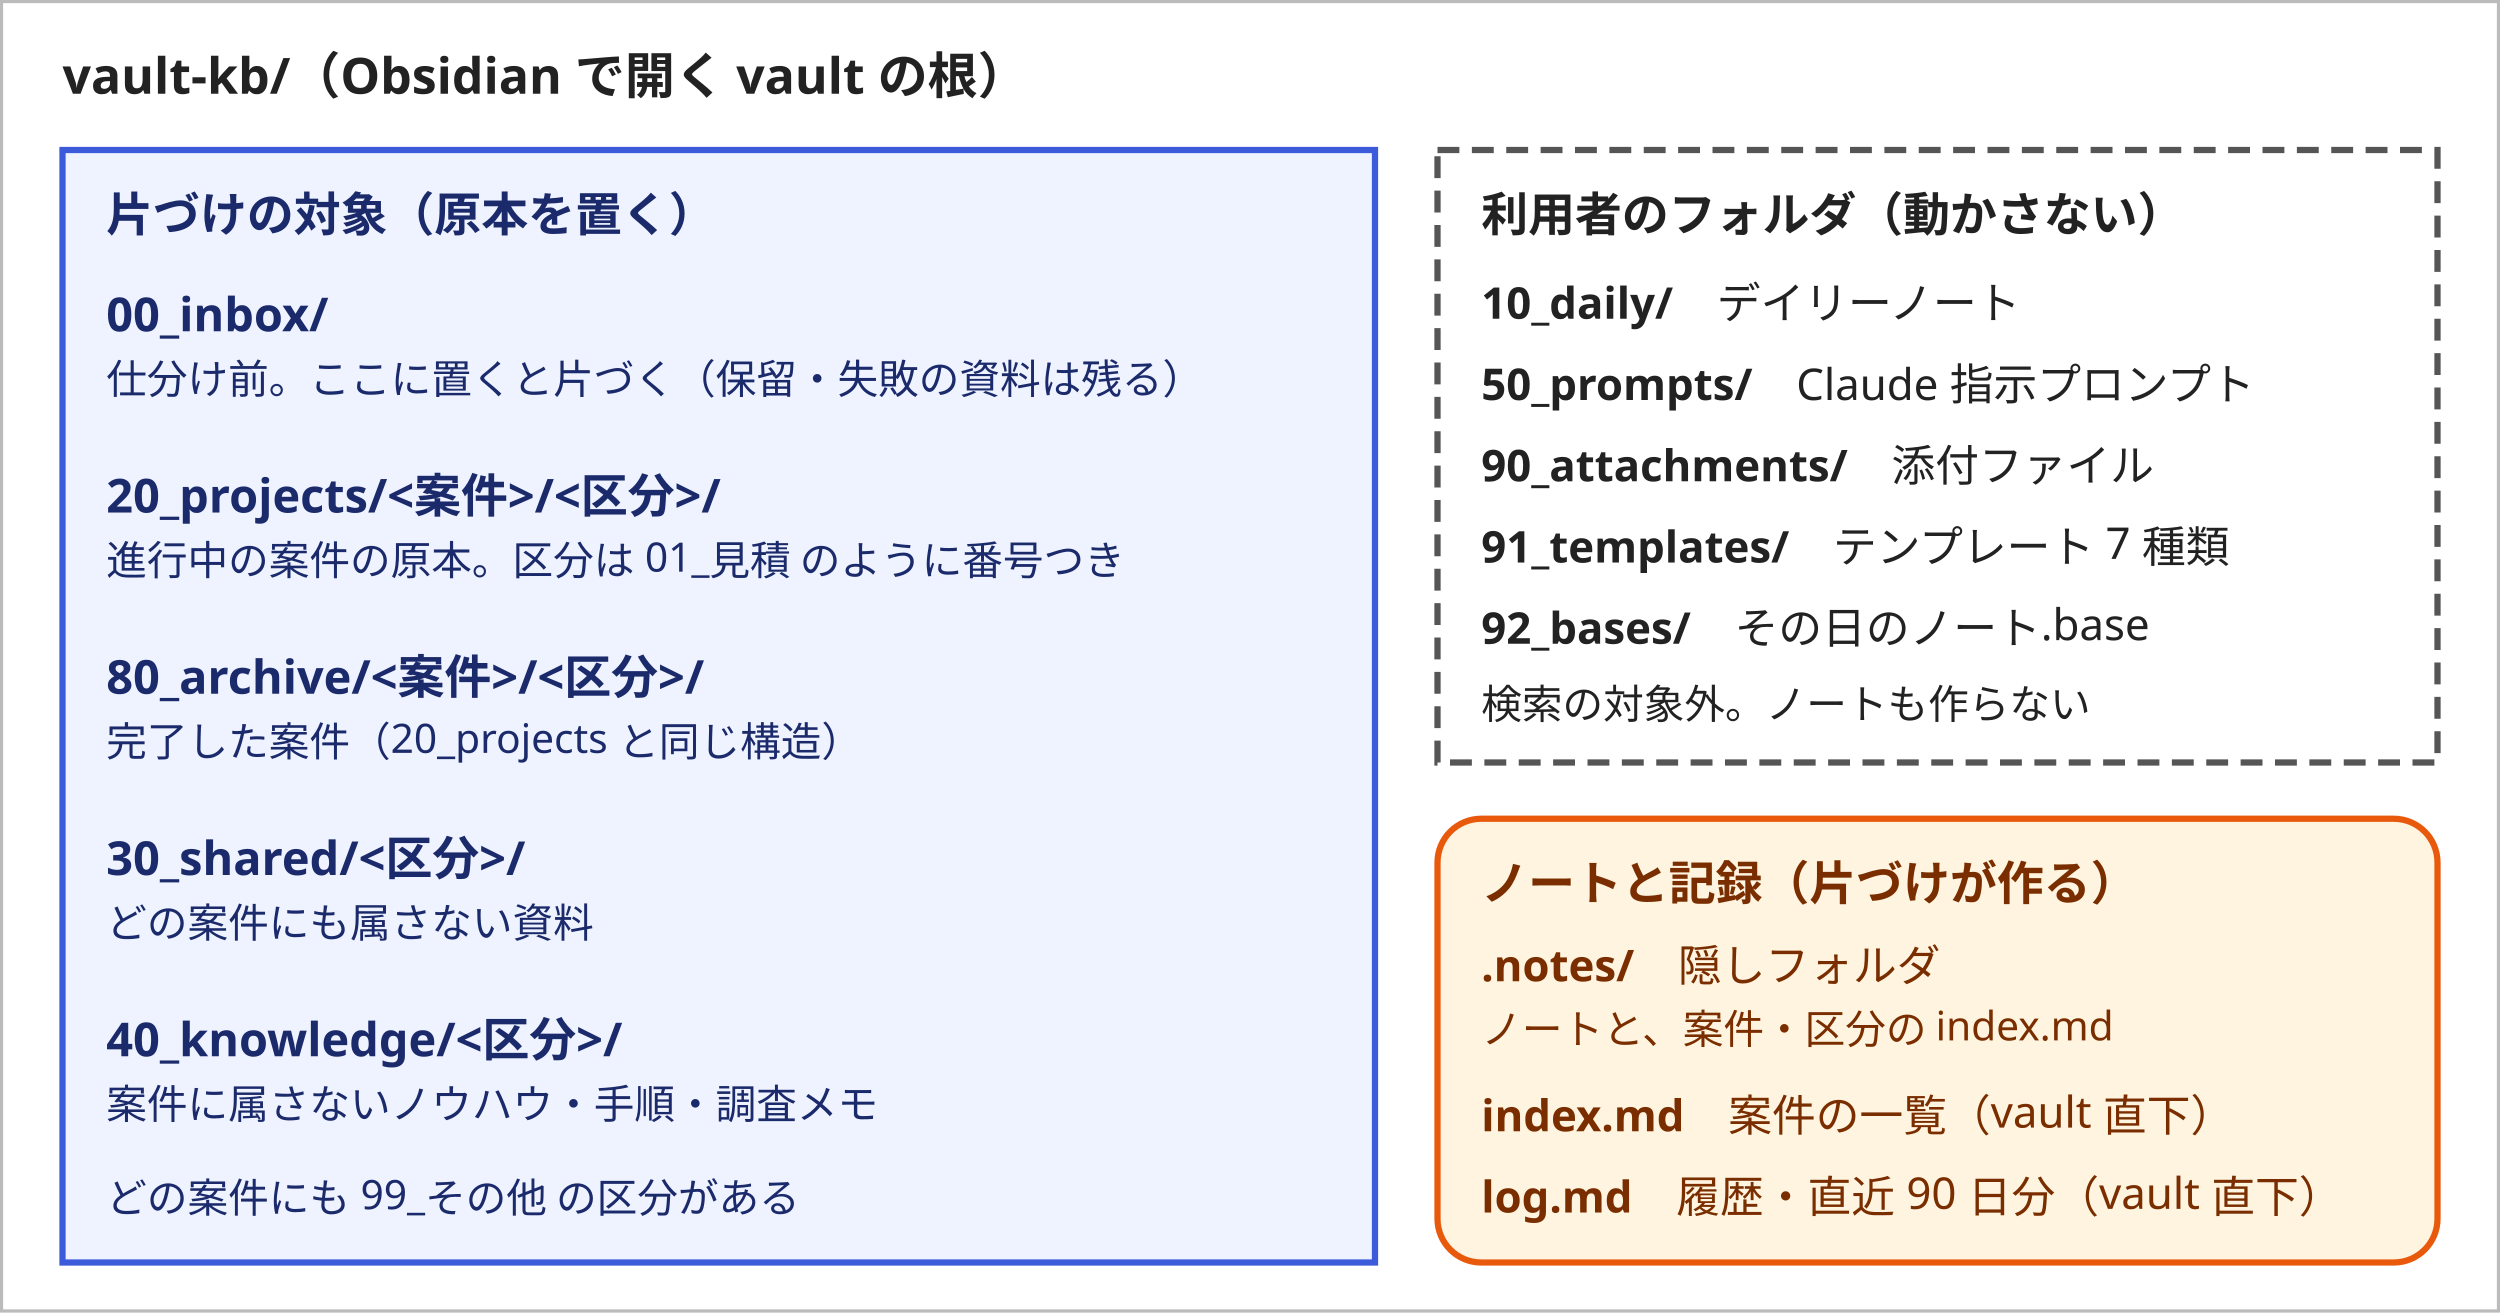
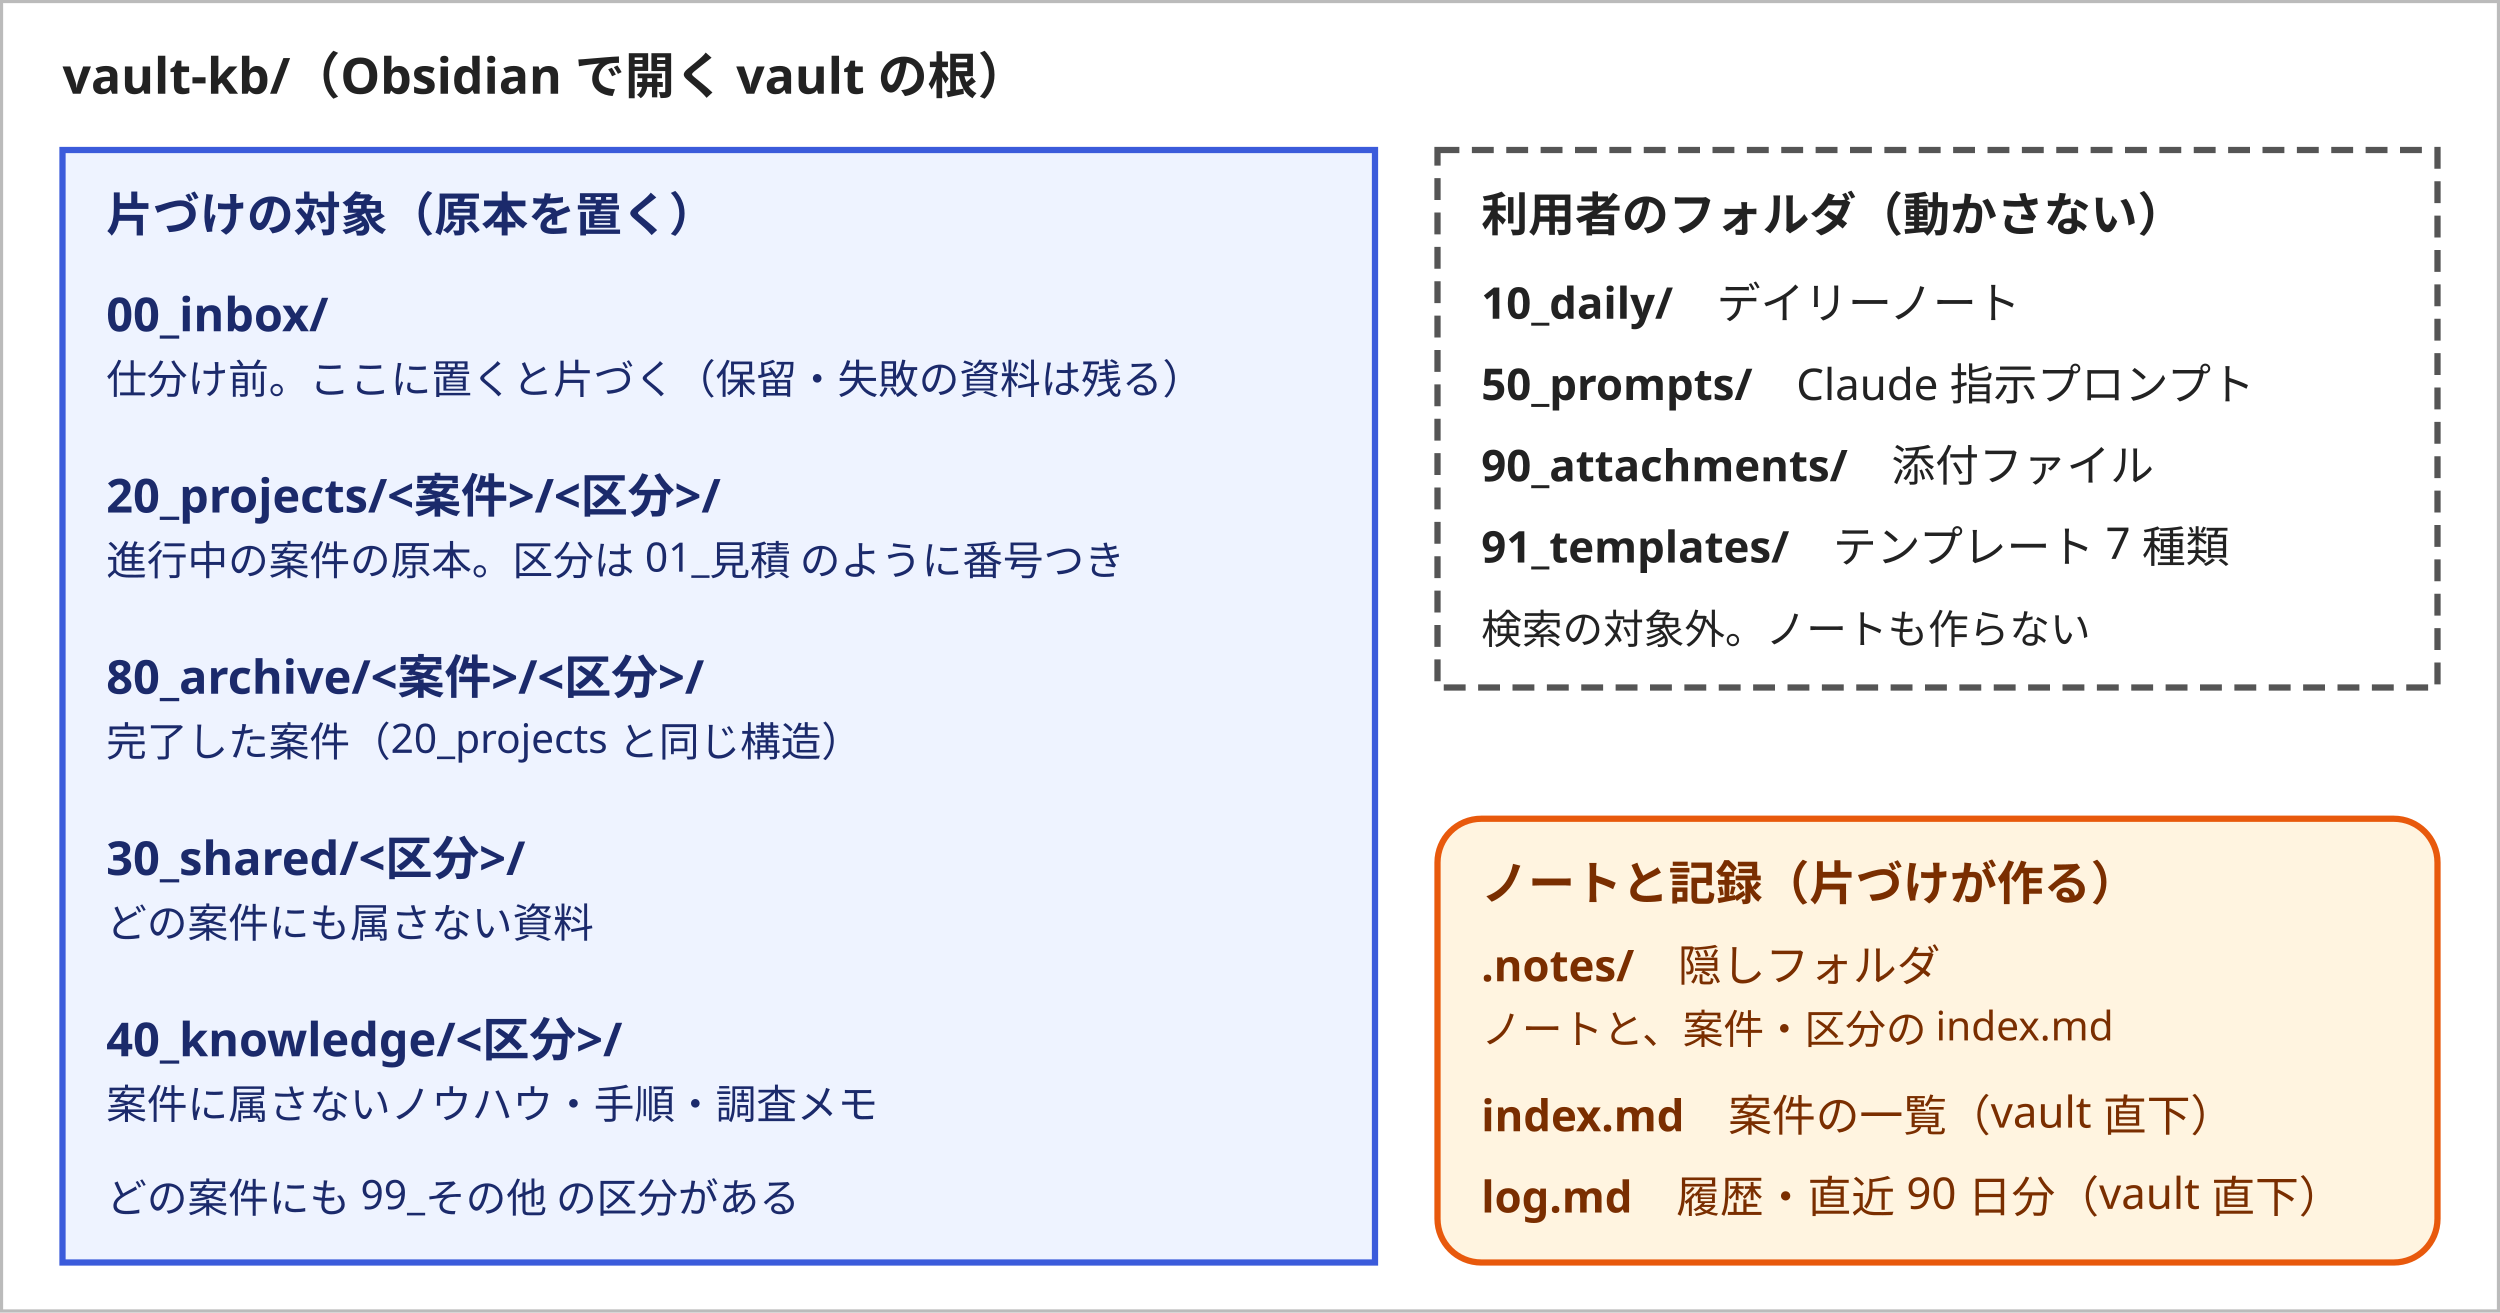
<svg xmlns="http://www.w3.org/2000/svg" viewBox="0 0 800 420" width="800" height="420" font-family="'Yu Gothic UI','Yu Gothic',Meiryo,sans-serif" role="img" aria-labelledby="t d">
  <rect x="0.5" y="0.5" width="799" height="419" fill="#ffffff" stroke="#bbbbbb" />
  <text x="20" y="30" font-size="16" font-weight="bold" fill="#222">vault-kb/（Obsidian で開く vault の根）</text>
  <rect x="20" y="48" width="420" height="356" fill="#eef3ff" stroke="#3b5bdb" stroke-width="2" />
  <text x="34" y="74" font-size="15" font-weight="bold" fill="#1b2a6b">片づけの対象（原本を置く）</text>
  <text x="34" y="106" font-size="15" font-weight="bold" fill="#1b2a6b">00_inbox/</text>
  <text x="34" y="126" font-size="13" fill="#1b2a6b">仕分け前。ここに置くと片づく（保留・失敗の資料は残る）</text>
  <text x="34" y="164" font-size="15" font-weight="bold" fill="#1b2a6b">20_projects/&lt;案件&gt;/&lt;区分&gt;/</text>
  <text x="34" y="184" font-size="13" fill="#1b2a6b">進行中の案件の原本。区分は 01_見積 のように番号つき</text>
  <text x="34" y="222" font-size="15" font-weight="bold" fill="#1b2a6b">80_archive/&lt;案件&gt;/&lt;区分&gt;/</text>
  <text x="34" y="242" font-size="13" fill="#1b2a6b">完了した案件（20_projects と同じ構造）</text>
  <text x="34" y="280" font-size="15" font-weight="bold" fill="#1b2a6b">30_shared/&lt;区分&gt;/</text>
  <text x="34" y="300" font-size="13" fill="#1b2a6b">どの案件にも属さない資料</text>
  <text x="34" y="338" font-size="15" font-weight="bold" fill="#1b2a6b">40_knowledge/&lt;区分&gt;/</text>
  <text x="34" y="358" font-size="13" fill="#1b2a6b">案件に属さないノウハウ・手順・調査メモ</text>
  <text x="34" y="388" font-size="13" fill="#1b2a6b">どの案件にも 99_その他 の区分がある</text>
-   <rect x="460" y="48" width="320" height="196" fill="#ffffff" stroke="#555" stroke-width="2" stroke-dasharray="7 4" />
+   <rect x="460" y="48" width="320" height="172" fill="#ffffff" stroke="#555" stroke-width="2" stroke-dasharray="7 4" />
  <text x="474" y="74" font-size="15" font-weight="bold" fill="#222">利用者のフォルダ（動かさない）</text>
  <text x="474" y="102" font-size="14" fill="#222">
    <tspan font-weight="bold">10_daily/</tspan>　デイリーノート</text>
  <text x="474" y="128" font-size="14" fill="#222">
    <tspan font-weight="bold">50_prompts/</tspan>　Claude 指示プロンプト</text>
  <text x="474" y="154" font-size="14" fill="#222">
    <tspan font-weight="bold">90_attachments/</tspan>　添付ファイル</text>
  <text x="474" y="180" font-size="14" fill="#222">
    <tspan font-weight="bold">91_templates/</tspan>　テンプレート 7 種類</text>
-   <text x="474" y="206" font-size="14" fill="#222">
-     <tspan font-weight="bold">92_bases/</tspan>　その日のノート.base</text>
-   <text x="474" y="230" font-size="13" fill="#222">検索の対象外。ノートも作らない</text>
+   <text x="474" y="206" font-size="13" fill="#222">検索の対象外。ノートも作らない</text>
  <rect x="460" y="262" width="320" height="142" rx="14" fill="#fff4e0" stroke="#e8590c" stroke-width="2" />
  <text x="474" y="288" font-size="15" font-weight="bold" fill="#7a2e00">ノートと記録（片づけが作る）</text>
  <text x="474" y="314" font-size="14" fill="#7a2e00">
    <tspan font-weight="bold">.notes/</tspan>　隠しフォルダ</text>
  <text x="474" y="334" font-size="13" fill="#7a2e00">ノートと、案件・区分の index.md</text>
  <text x="474" y="362" font-size="14" fill="#7a2e00">
    <tspan font-weight="bold">index.md</tspan>　案件の一覧（vault 直下）</text>
  <text x="474" y="388" font-size="14" fill="#7a2e00">
    <tspan font-weight="bold">log.md</tspan>　履歴・直近 90 日分（vault 直下）</text>
</svg>
